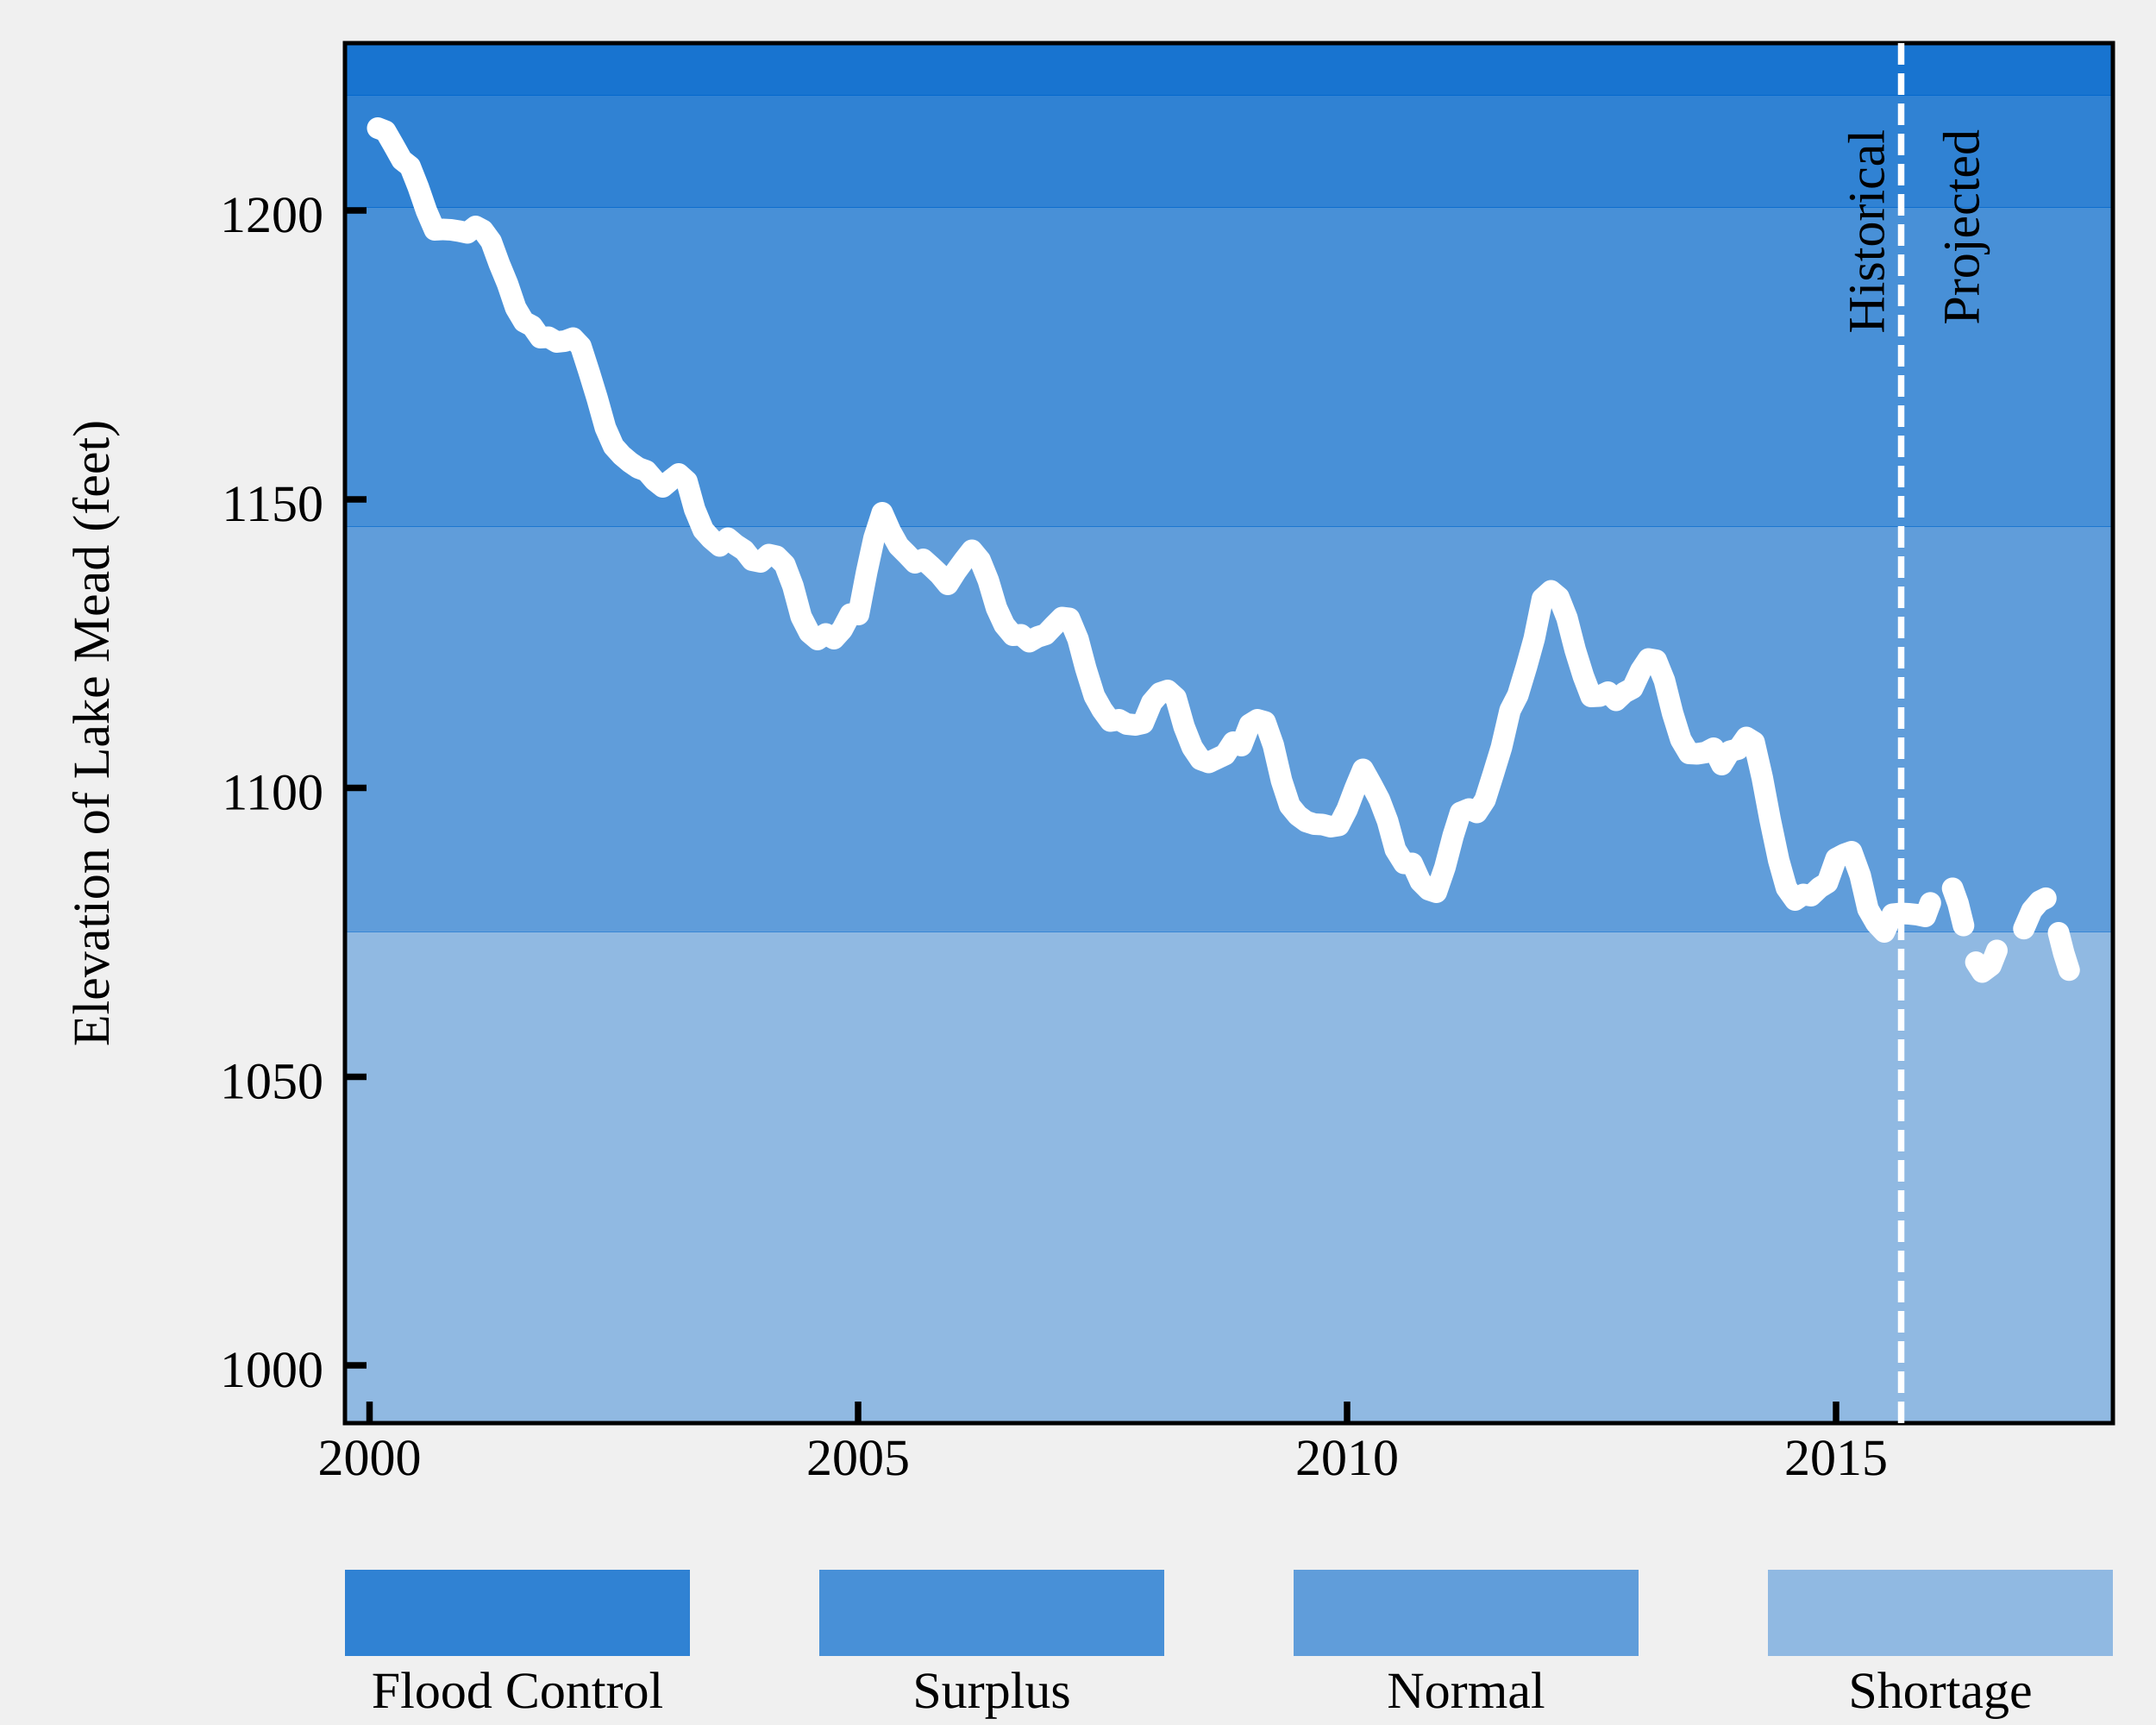
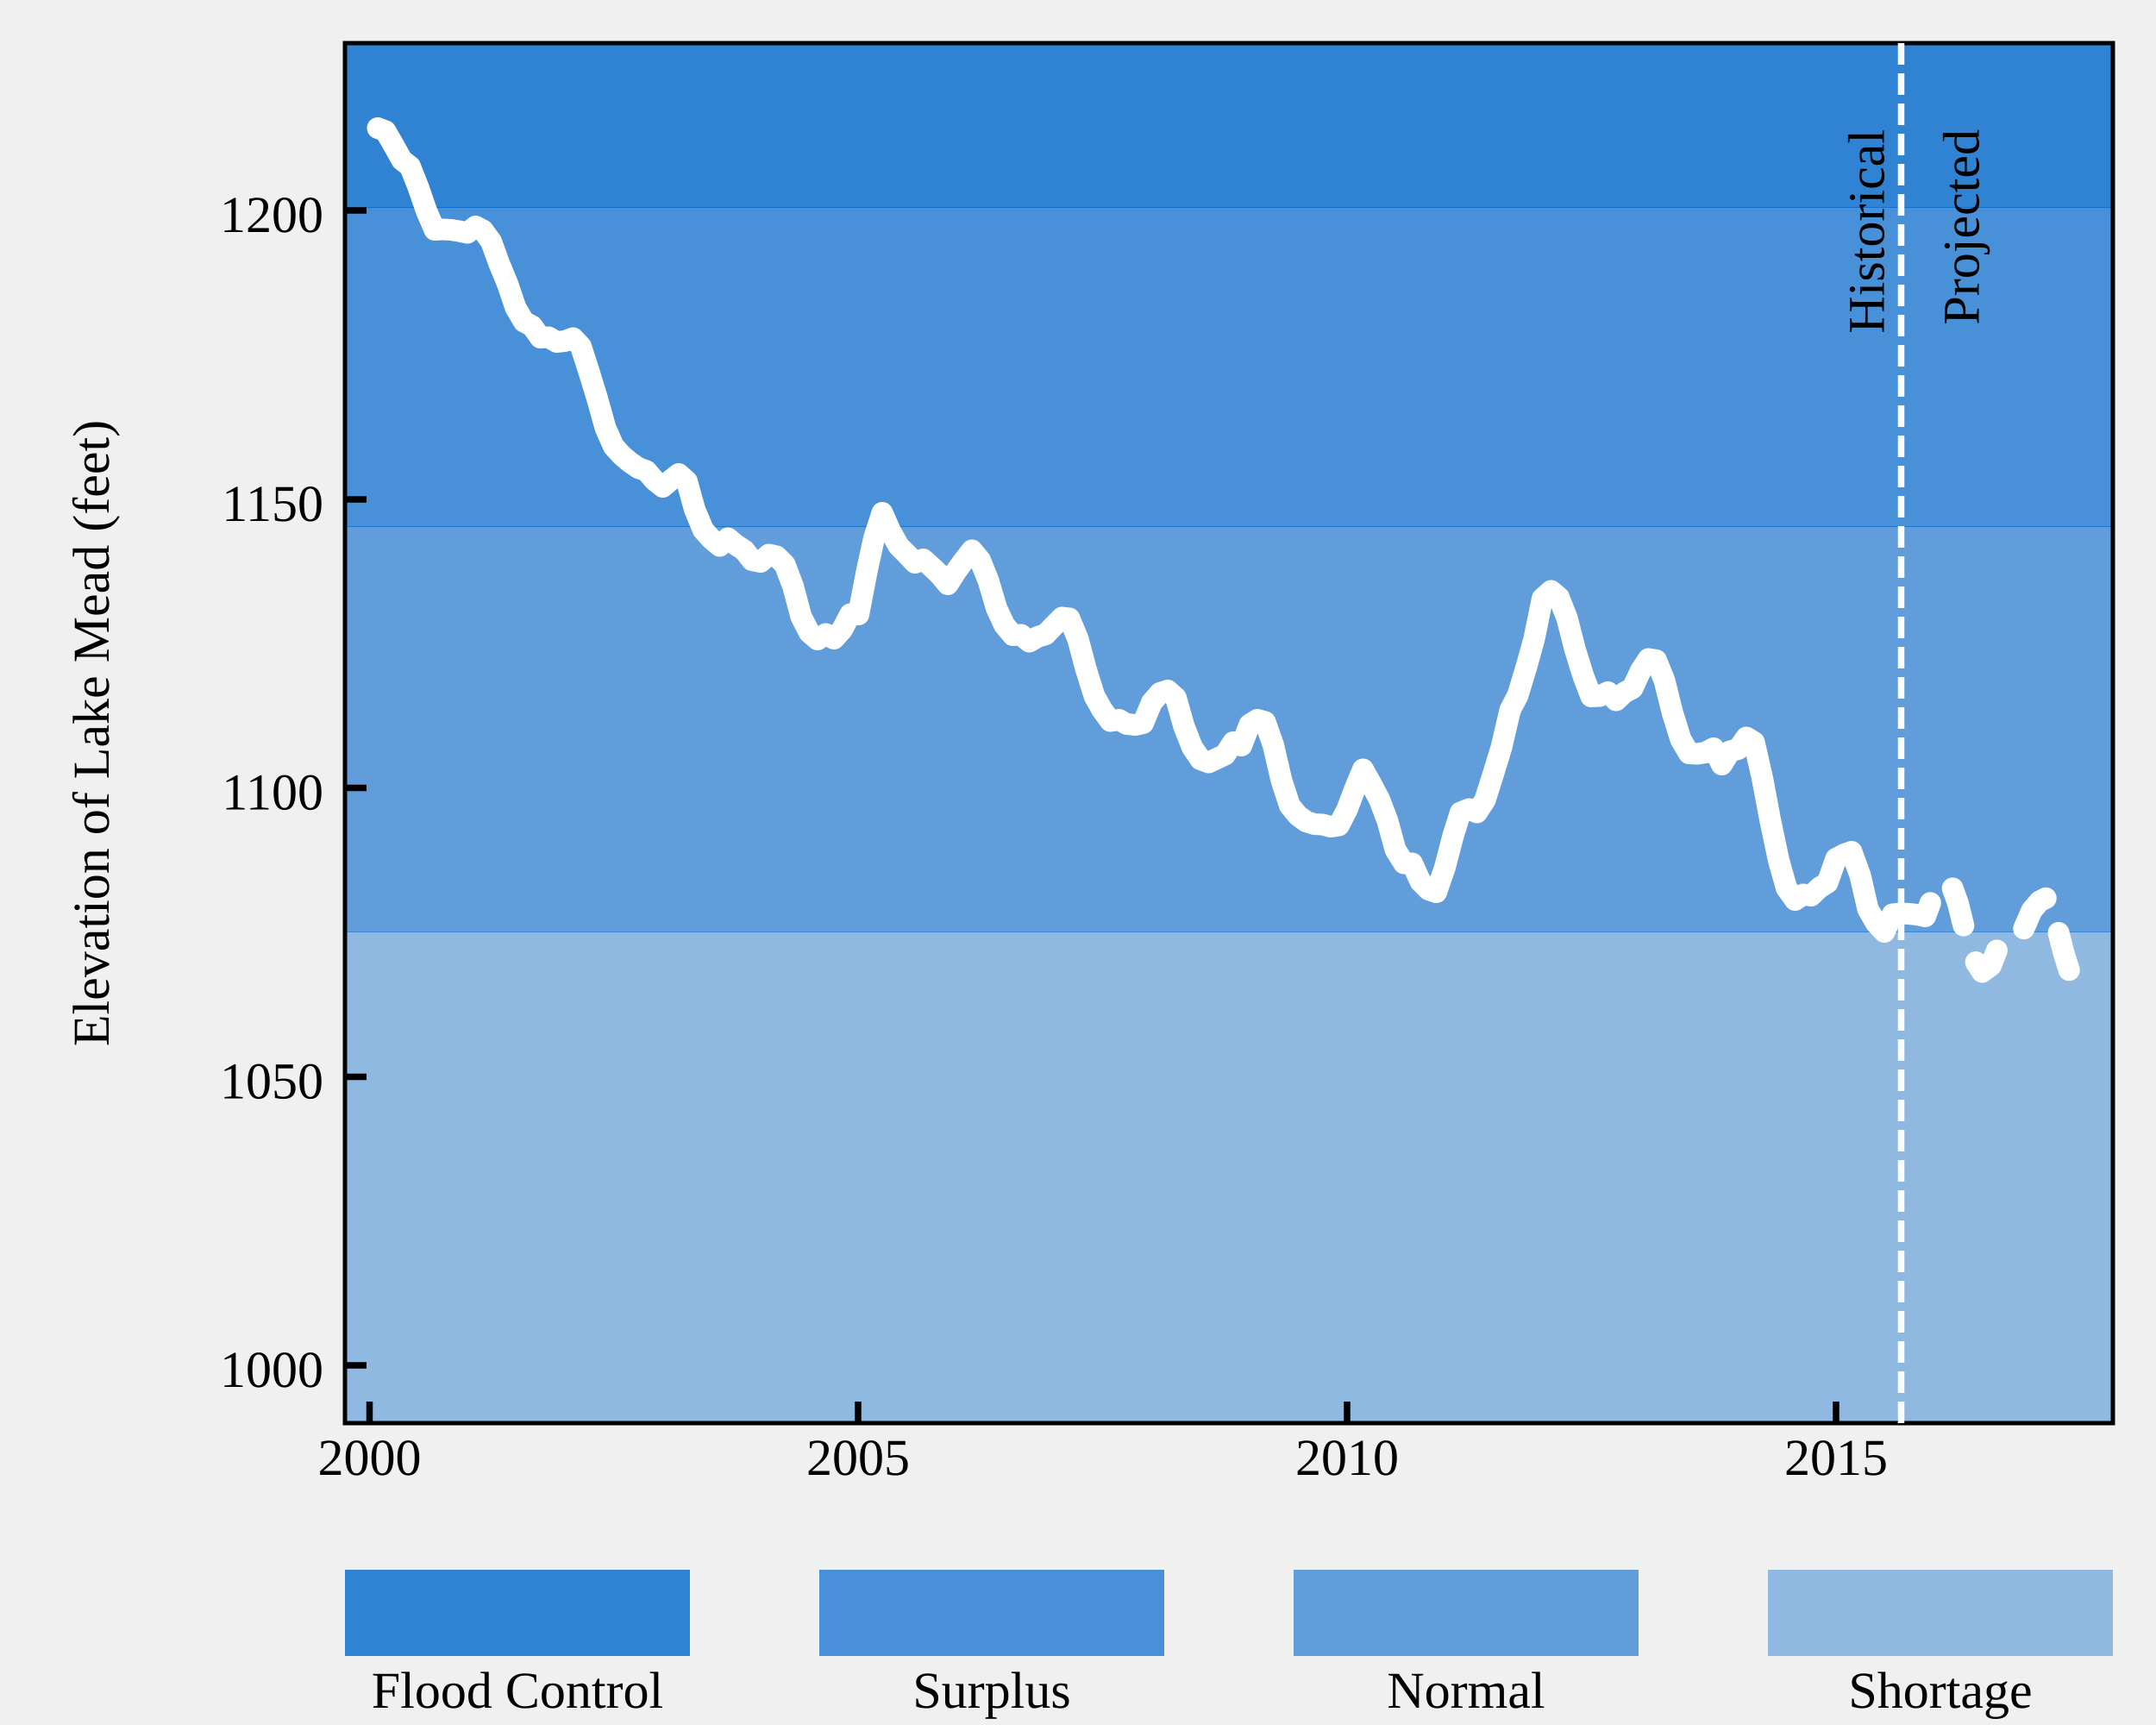
<svg xmlns="http://www.w3.org/2000/svg" version="1.1" preserveAspectRatio="xMinYMin meet" viewBox="0 0 500 400" id="mead-elev-projected-svg">
-   <rect id="peak" x="80" y="10" width="410" height="12.2" fill="#0066CC" opacity="0.9" class="level-fill" />
-   <rect id="flood" x="80" y="22" width="410" height="26.2" fill="#0066CC" opacity="0.8" class="level-fill" />
+   <rect id="flood" x="80" y="10" width="410" height="38.2" fill="#0066CC" opacity="0.8" class="level-fill" />
  <rect id="surplus" x="80" y="48" width="410" height="74.2" fill="#0066CC" opacity="0.7" class="level-fill" />
  <rect id="normal" x="80" y="122" width="410" height="94.2" fill="#0066CC" opacity="0.6" class="level-fill" />
  <rect id="shortage" x="80" y="216" width="410" height="114.2" fill="#0066CC" opacity="0.4" class="level-fill" />
  <g class="hidden" id="condition-markers">
    <rect x="80" y="364" width="80" height="20" fill="#0066CC" opacity="0.8" />
    <text x="120" y="384" dy="1.0em" class="small-text" text-anchor="middle">Flood Control</text>
    <rect x="190" y="364" width="80" height="20" fill="#0066CC" opacity="0.7" />
    <text x="230" y="384" dy="1.0em" class="small-text" text-anchor="middle">Surplus</text>
    <rect x="300" y="364" width="80" height="20" fill="#0066CC" opacity="0.6" />
    <text x="340" y="384" dy="1.0em" class="small-text" text-anchor="middle">Normal</text>
    <rect x="410" y="364" width="80" height="20" fill="#0066CC" opacity="0.4" />
    <text x="450" y="384" dy="1.0em" class="small-text" text-anchor="middle">Shortage</text>
  </g>
  <g id="axes" class="label">
    <rect id="axis.box" x="80.0" y="10.0" width="410.0" height="320.0" style="fill:none;stroke:black" />
    <text transform="translate(30.0,170.0)rotate(270)" text-anchor="middle" id="y-label" dy="-0.4em">Elevation of Lake Mead (feet)</text>
    <text transform="translate(245.0,390.0)rotate(0)" text-anchor="middle" id="x-label" dy="-0.8em" />
    <line x1="85.7" y1="330.0" x2="85.7" y2="325.0" style="stroke:black;stroke-width:1.5" />
    <text transform="translate(85.7,330.0)rotate(0)" text-anchor="middle" dy="1.0em">2000</text>
    <line x1="199.0" y1="330.0" x2="199.0" y2="325.0" style="stroke:black;stroke-width:1.5" />
    <text transform="translate(199.0,330.0)rotate(0)" text-anchor="middle" dy="1.0em">2005</text>
    <line x1="312.4" y1="330.0" x2="312.4" y2="325.0" style="stroke:black;stroke-width:1.5" />
    <text transform="translate(312.4,330.0)rotate(0)" text-anchor="middle" dy="1.0em">2010</text>
    <line x1="425.8" y1="330.0" x2="425.8" y2="325.0" style="stroke:black;stroke-width:1.5" />
    <text transform="translate(425.8,330.0)rotate(0)" text-anchor="middle" dy="1.0em">2015</text>
    <line x1="80.0" y1="316.6" x2="85.0" y2="316.6" style="stroke:black;stroke-width:1.5" />
    <text transform="translate(75.0,321.6)rotate(0)" text-anchor="end">1000</text>
    <line x1="80.0" y1="249.7" x2="85.0" y2="249.7" style="stroke:black;stroke-width:1.5" />
    <text transform="translate(75.0,254.7)rotate(0)" text-anchor="end">1050</text>
    <line x1="80.0" y1="182.7" x2="85.0" y2="182.7" style="stroke:black;stroke-width:1.5" />
    <text transform="translate(75.0,187.7)rotate(0)" text-anchor="end">1100</text>
    <line x1="80.0" y1="115.8" x2="85.0" y2="115.8" style="stroke:black;stroke-width:1.5" />
    <text transform="translate(75.0,120.8)rotate(0)" text-anchor="end">1150</text>
    <line x1="80.0" y1="48.8" x2="85.0" y2="48.8" style="stroke:black;stroke-width:1.5" />
    <text transform="translate(75.0,53.8)rotate(0)" text-anchor="end">1200</text>
    <g id="legend" class="label" alignment-baseline="central">
      <line id="legend-line" x1="95" x2="110" y1="295" y2="295" fill="none" style="stroke:#FFFFFF;stroke-width:5;stroke-linejoin:round;stroke-linecap:round" visibility="hidden" />
      <text id="date_text" x="110" y="295" dy="-0.6em" dx="0.4em" class="legend"> </text>
      <text id="elev_text" x="110" y="295" dy="0.4em" dx="0.4em" fill="#000000" class="legend"> </text>
      <text id="model_text" x="110" y="295" dy="1.6em" dx="0.4em" fill="#000000" class="legend"> </text>
    </g>
    <path d="M440.9,10.0 L440.9,330.0 " fill="none" style="stroke:#FFFFFF;stroke-width:1.5;stroke-dasharray:5,2" />
    <text id="Historical-marker" class="hidden" text-anchor="end" transform="rotate(-90,436.9,30.0),translate(436.9,30.0)">Historical</text>
    <text id="Projected-marker" class="hidden" text-anchor="end" transform="rotate(-90,458.9,30.0),translate(458.9,30.0)">Projected</text>
    <path d="M87.6,29.7 L89.4,30.4 L91.3,33.7 L93.2,37.1 L95.1,38.6 L97.0,43.4 L98.9,48.9 L100.8,53.3 L102.7,53.2 L104.6,53.3 L106.5,53.6 L108.4,54.0 L110.3,52.5 L112.0,53.4 L113.9,56.0 L115.8,61.2 L117.7,65.8 L119.6,71.4 L121.5,74.6 L123.4,75.6 L125.3,78.3 L127.2,78.2 L129.1,79.3 L131.0,79.1 L132.9,78.4 L134.7,80.3 L136.6,86.2 L138.5,92.4 L140.4,99.2 L142.3,103.5 L144.2,105.6 L146.1,107.2 L148.0,108.5 L149.9,109.2 L151.8,111.4 L153.7,112.9 L155.6,111.3 L157.4,109.9 L159.3,111.6 L161.1,118.1 L163.1,122.9 L164.9,124.9 L166.9,126.6 L168.8,124.8 L170.6,126.3 L172.6,127.6 L174.4,129.9 L176.4,130.3 L178.3,128.6 L180.1,129.0 L182.0,130.9 L183.9,135.9 L185.8,143.0 L187.7,146.7 L189.6,148.3 L191.5,147.0 L193.4,148.1 L195.3,146.0 L197.2,142.4 L199.1,142.5 L201.0,132.6 L202.7,124.8 L204.6,118.9 L206.5,123.2 L208.4,126.6 L210.3,128.5 L212.2,130.5 L214.1,129.7 L216.0,131.4 L217.9,133.2 L219.8,135.5 L221.7,132.5 L223.6,129.9 L225.4,127.6 L227.3,129.9 L229.2,134.6 L231.1,141.0 L232.9,144.9 L234.9,147.3 L236.8,147.2 L238.7,148.8 L240.6,147.7 L242.5,147.1 L244.4,145.1 L246.3,143.2 L248.0,143.4 L250.0,148.2 L251.8,155.0 L253.8,161.4 L255.6,164.6 L257.5,167.2 L259.5,166.9 L261.3,167.9 L263.3,168.1 L265.1,167.7 L267.1,162.9 L269.0,160.7 L270.8,160.1 L272.7,161.8 L274.6,168.5 L276.5,173.3 L278.4,176.1 L280.3,176.8 L282.2,175.9 L284.1,175.0 L286.0,172.1 L287.9,172.9 L289.8,168.0 L291.6,166.9 L293.4,167.4 L295.3,172.8 L297.2,181.0 L299.1,186.8 L301.0,189.1 L302.9,190.5 L304.8,191.1 L306.7,191.2 L308.6,191.7 L310.5,191.4 L312.4,187.7 L314.3,182.7 L316.1,178.4 L318.0,181.8 L319.9,185.4 L321.8,190.4 L323.6,197.0 L325.6,200.2 L327.5,200.2 L329.4,204.4 L331.3,206.3 L333.1,206.9 L335.1,201.1 L337.0,193.8 L338.7,188.4 L340.7,187.6 L342.5,188.4 L344.4,185.5 L346.3,179.5 L348.2,173.3 L350.2,164.7 L352.0,161.2 L354.0,154.6 L355.8,148.1 L357.7,138.8 L359.7,137.0 L361.5,138.5 L363.4,143.3 L365.3,150.7 L367.2,156.8 L369.0,161.5 L371.0,161.4 L372.9,160.5 L374.8,162.4 L376.7,160.6 L378.6,159.6 L380.5,155.5 L382.3,152.8 L384.1,153.1 L386.0,157.8 L387.9,165.4 L389.8,171.5 L391.7,174.7 L393.6,174.8 L395.5,174.5 L397.4,173.5 L399.3,177.3 L401.2,174.2 L403.1,173.7 L405.0,171.0 L406.8,172.1 L408.7,180.4 L410.5,190.0 L412.5,199.5 L414.3,205.9 L416.3,208.7 L418.2,207.4 L420.0,207.7 L422.0,205.8 L423.8,204.7 L425.8,199.1 L427.7,198.1 L429.4,197.5 L431.4,203.0 L433.2,210.8 L435.1,214.1 L437.0,216.1 L438.9,212.0 L440.9,211.8 " fill="none" style="stroke:#FFFFFF;stroke-width:5;stroke-linejoin:round;stroke-linecap:round" />
    <path d="M440.9,211.8 L442.7,211.9 L444.6,212.1 L446.5,212.5 L448.4,207.4 L450.4,205.3 L452.2,204.2 L454.1,209.5 L455.9,216.8 L457.9,222.6 L459.7,225.4 L461.7,223.9 L463.6,219.1 L465.5,217.2 L467.4,215.3 L469.2,215.7 L471.2,211.1 L473.0,209.0 L474.8,208.1 L476.7,213.5 L478.6,221.0 L480.5,227.0 L482.3,230.0 L484.3,228.5 " fill="none" id="dashed-projection" class="hidden" style="stroke:#FFFFFF;stroke-width:5;stroke-linejoin:round;stroke-dasharray:9;stroke-linecap:round" />
    <rect id="2000-01-31" x="84.09" y="10" width="7.00" height="320" fill-opacity="0.0" />
    <rect id="2000-02-29" x="85.90" y="10" width="7.00" height="320" fill-opacity="0.0" />
    <rect id="2000-03-31" x="87.82" y="10" width="7.00" height="320" fill-opacity="0.0" />
    <rect id="2000-04-30" x="89.68" y="10" width="7.00" height="320" fill-opacity="0.0" />
    <rect id="2000-05-31" x="91.61" y="10" width="7.00" height="320" fill-opacity="0.0" />
    <rect id="2000-06-30" x="93.47" y="10" width="7.00" height="320" fill-opacity="0.0" />
    <rect id="2000-07-31" x="95.40" y="10" width="7.00" height="320" fill-opacity="0.0" />
    <rect id="2000-08-31" x="97.32" y="10" width="7.00" height="320" fill-opacity="0.0" />
    <rect id="2000-09-30" x="99.19" y="10" width="7.00" height="320" fill-opacity="0.0" />
    <rect id="2000-10-31" x="101.11" y="10" width="7.00" height="320" fill-opacity="0.0" />
    <rect id="2000-11-30" x="102.98" y="10" width="7.00" height="320" fill-opacity="0.0" />
    <rect id="2000-12-31" x="104.90" y="10" width="7.00" height="320" fill-opacity="0.0" />
    <rect id="2001-01-31" x="106.77" y="10" width="7.00" height="320" fill-opacity="0.0" />
    <rect id="2001-02-28" x="108.51" y="10" width="7.00" height="320" fill-opacity="0.0" />
    <rect id="2001-03-31" x="110.43" y="10" width="7.00" height="320" fill-opacity="0.0" />
    <rect id="2001-04-30" x="112.30" y="10" width="7.00" height="320" fill-opacity="0.0" />
    <rect id="2001-05-31" x="114.22" y="10" width="7.00" height="320" fill-opacity="0.0" />
    <rect id="2001-06-30" x="116.08" y="10" width="7.00" height="320" fill-opacity="0.0" />
    <rect id="2001-07-31" x="118.01" y="10" width="7.00" height="320" fill-opacity="0.0" />
    <rect id="2001-08-31" x="119.94" y="10" width="7.00" height="320" fill-opacity="0.0" />
    <rect id="2001-09-30" x="121.80" y="10" width="7.00" height="320" fill-opacity="0.0" />
    <rect id="2001-10-31" x="123.72" y="10" width="7.00" height="320" fill-opacity="0.0" />
    <rect id="2001-11-30" x="125.59" y="10" width="7.00" height="320" fill-opacity="0.0" />
    <rect id="2001-12-31" x="127.51" y="10" width="7.00" height="320" fill-opacity="0.0" />
    <rect id="2002-01-31" x="129.44" y="10" width="7.00" height="320" fill-opacity="0.0" />
    <rect id="2002-02-28" x="131.18" y="10" width="7.00" height="320" fill-opacity="0.0" />
    <rect id="2002-03-31" x="133.10" y="10" width="7.00" height="320" fill-opacity="0.0" />
    <rect id="2002-04-30" x="134.97" y="10" width="7.00" height="320" fill-opacity="0.0" />
    <rect id="2002-05-31" x="136.89" y="10" width="7.00" height="320" fill-opacity="0.0" />
    <rect id="2002-06-30" x="138.76" y="10" width="7.00" height="320" fill-opacity="0.0" />
    <rect id="2002-07-31" x="140.68" y="10" width="7.00" height="320" fill-opacity="0.0" />
    <rect id="2002-08-31" x="142.61" y="10" width="7.00" height="320" fill-opacity="0.0" />
    <rect id="2002-09-30" x="144.47" y="10" width="7.00" height="320" fill-opacity="0.0" />
    <rect id="2002-10-31" x="146.40" y="10" width="7.00" height="320" fill-opacity="0.0" />
    <rect id="2002-11-30" x="148.26" y="10" width="7.00" height="320" fill-opacity="0.0" />
    <rect id="2002-12-31" x="150.19" y="10" width="7.00" height="320" fill-opacity="0.0" />
    <rect id="2003-01-31" x="152.11" y="10" width="7.00" height="320" fill-opacity="0.0" />
    <rect id="2003-02-28" x="153.85" y="10" width="7.00" height="320" fill-opacity="0.0" />
    <rect id="2003-03-31" x="155.78" y="10" width="7.00" height="320" fill-opacity="0.0" />
    <rect id="2003-04-30" x="157.64" y="10" width="7.00" height="320" fill-opacity="0.0" />
    <rect id="2003-05-31" x="159.57" y="10" width="7.00" height="320" fill-opacity="0.0" />
    <rect id="2003-06-30" x="161.43" y="10" width="7.00" height="320" fill-opacity="0.0" />
    <rect id="2003-07-31" x="163.36" y="10" width="7.00" height="320" fill-opacity="0.0" />
    <rect id="2003-08-31" x="165.28" y="10" width="7.00" height="320" fill-opacity="0.0" />
    <rect id="2003-09-30" x="167.14" y="10" width="7.00" height="320" fill-opacity="0.0" />
    <rect id="2003-10-31" x="169.07" y="10" width="7.00" height="320" fill-opacity="0.0" />
    <rect id="2003-11-30" x="170.93" y="10" width="7.00" height="320" fill-opacity="0.0" />
    <rect id="2003-12-31" x="172.86" y="10" width="7.00" height="320" fill-opacity="0.0" />
    <rect id="2004-01-31" x="174.79" y="10" width="7.00" height="320" fill-opacity="0.0" />
    <rect id="2004-02-29" x="176.59" y="10" width="7.00" height="320" fill-opacity="0.0" />
    <rect id="2004-03-31" x="178.51" y="10" width="7.00" height="320" fill-opacity="0.0" />
    <rect id="2004-04-30" x="180.38" y="10" width="7.00" height="320" fill-opacity="0.0" />
    <rect id="2004-05-31" x="182.30" y="10" width="7.00" height="320" fill-opacity="0.0" />
    <rect id="2004-06-30" x="184.16" y="10" width="7.00" height="320" fill-opacity="0.0" />
    <rect id="2004-07-31" x="186.09" y="10" width="7.00" height="320" fill-opacity="0.0" />
    <rect id="2004-08-31" x="188.02" y="10" width="7.00" height="320" fill-opacity="0.0" />
    <rect id="2004-09-30" x="189.88" y="10" width="7.00" height="320" fill-opacity="0.0" />
    <rect id="2004-10-31" x="191.81" y="10" width="7.00" height="320" fill-opacity="0.0" />
    <rect id="2004-11-30" x="193.67" y="10" width="7.00" height="320" fill-opacity="0.0" />
    <rect id="2004-12-31" x="195.59" y="10" width="7.00" height="320" fill-opacity="0.0" />
    <rect id="2005-01-31" x="197.46" y="10" width="7.00" height="320" fill-opacity="0.0" />
    <rect id="2005-02-28" x="199.20" y="10" width="7.00" height="320" fill-opacity="0.0" />
    <rect id="2005-03-31" x="201.12" y="10" width="7.00" height="320" fill-opacity="0.0" />
    <rect id="2005-04-30" x="202.99" y="10" width="7.00" height="320" fill-opacity="0.0" />
    <rect id="2005-05-31" x="204.91" y="10" width="7.00" height="320" fill-opacity="0.0" />
    <rect id="2005-06-30" x="206.78" y="10" width="7.00" height="320" fill-opacity="0.0" />
    <rect id="2005-07-31" x="208.70" y="10" width="7.00" height="320" fill-opacity="0.0" />
    <rect id="2005-08-31" x="210.63" y="10" width="7.00" height="320" fill-opacity="0.0" />
    <rect id="2005-09-30" x="212.49" y="10" width="7.00" height="320" fill-opacity="0.0" />
    <rect id="2005-10-31" x="214.42" y="10" width="7.00" height="320" fill-opacity="0.0" />
    <rect id="2005-11-30" x="216.28" y="10" width="7.00" height="320" fill-opacity="0.0" />
    <rect id="2005-12-31" x="218.21" y="10" width="7.00" height="320" fill-opacity="0.0" />
    <rect id="2006-01-31" x="220.13" y="10" width="7.00" height="320" fill-opacity="0.0" />
    <rect id="2006-02-28" x="221.87" y="10" width="7.00" height="320" fill-opacity="0.0" />
    <rect id="2006-03-31" x="223.80" y="10" width="7.00" height="320" fill-opacity="0.0" />
    <rect id="2006-04-30" x="225.66" y="10" width="7.00" height="320" fill-opacity="0.0" />
    <rect id="2006-05-31" x="227.58" y="10" width="7.00" height="320" fill-opacity="0.0" />
    <rect id="2006-06-30" x="229.45" y="10" width="7.00" height="320" fill-opacity="0.0" />
    <rect id="2006-07-31" x="231.37" y="10" width="7.00" height="320" fill-opacity="0.0" />
    <rect id="2006-08-31" x="233.30" y="10" width="7.00" height="320" fill-opacity="0.0" />
    <rect id="2006-09-30" x="235.16" y="10" width="7.00" height="320" fill-opacity="0.0" />
    <rect id="2006-10-31" x="237.09" y="10" width="7.00" height="320" fill-opacity="0.0" />
    <rect id="2006-11-30" x="238.95" y="10" width="7.00" height="320" fill-opacity="0.0" />
    <rect id="2006-12-31" x="240.88" y="10" width="7.00" height="320" fill-opacity="0.0" />
    <rect id="2007-01-31" x="242.80" y="10" width="7.00" height="320" fill-opacity="0.0" />
    <rect id="2007-02-28" x="244.54" y="10" width="7.00" height="320" fill-opacity="0.0" />
    <rect id="2007-03-31" x="246.47" y="10" width="7.00" height="320" fill-opacity="0.0" />
    <rect id="2007-04-30" x="248.33" y="10" width="7.00" height="320" fill-opacity="0.0" />
    <rect id="2007-05-31" x="250.26" y="10" width="7.00" height="320" fill-opacity="0.0" />
    <rect id="2007-06-30" x="252.12" y="10" width="7.00" height="320" fill-opacity="0.0" />
    <rect id="2007-07-31" x="254.05" y="10" width="7.00" height="320" fill-opacity="0.0" />
    <rect id="2007-08-31" x="255.97" y="10" width="7.00" height="320" fill-opacity="0.0" />
    <rect id="2007-09-30" x="257.84" y="10" width="7.00" height="320" fill-opacity="0.0" />
    <rect id="2007-10-31" x="259.76" y="10" width="7.00" height="320" fill-opacity="0.0" />
    <rect id="2007-11-30" x="261.63" y="10" width="7.00" height="320" fill-opacity="0.0" />
    <rect id="2007-12-31" x="263.55" y="10" width="7.00" height="320" fill-opacity="0.0" />
    <rect id="2008-01-31" x="265.48" y="10" width="7.00" height="320" fill-opacity="0.0" />
    <rect id="2008-02-29" x="267.28" y="10" width="7.00" height="320" fill-opacity="0.0" />
    <rect id="2008-03-31" x="269.20" y="10" width="7.00" height="320" fill-opacity="0.0" />
    <rect id="2008-04-30" x="271.07" y="10" width="7.00" height="320" fill-opacity="0.0" />
    <rect id="2008-05-31" x="272.99" y="10" width="7.00" height="320" fill-opacity="0.0" />
    <rect id="2008-06-30" x="274.86" y="10" width="7.00" height="320" fill-opacity="0.0" />
    <rect id="2008-07-31" x="276.78" y="10" width="7.00" height="320" fill-opacity="0.0" />
    <rect id="2008-08-31" x="278.71" y="10" width="7.00" height="320" fill-opacity="0.0" />
    <rect id="2008-09-30" x="280.57" y="10" width="7.00" height="320" fill-opacity="0.0" />
    <rect id="2008-10-31" x="282.50" y="10" width="7.00" height="320" fill-opacity="0.0" />
    <rect id="2008-11-30" x="284.36" y="10" width="7.00" height="320" fill-opacity="0.0" />
    <rect id="2008-12-31" x="286.29" y="10" width="7.00" height="320" fill-opacity="0.0" />
    <rect id="2009-01-31" x="288.15" y="10" width="7.00" height="320" fill-opacity="0.0" />
    <rect id="2009-02-28" x="289.89" y="10" width="7.00" height="320" fill-opacity="0.0" />
    <rect id="2009-03-31" x="291.81" y="10" width="7.00" height="320" fill-opacity="0.0" />
    <rect id="2009-04-30" x="293.68" y="10" width="7.00" height="320" fill-opacity="0.0" />
    <rect id="2009-05-31" x="295.60" y="10" width="7.00" height="320" fill-opacity="0.0" />
    <rect id="2009-06-30" x="297.47" y="10" width="7.00" height="320" fill-opacity="0.0" />
    <rect id="2009-07-31" x="299.39" y="10" width="7.00" height="320" fill-opacity="0.0" />
    <rect id="2009-08-31" x="301.32" y="10" width="7.00" height="320" fill-opacity="0.0" />
    <rect id="2009-09-30" x="303.18" y="10" width="7.00" height="320" fill-opacity="0.0" />
    <rect id="2009-10-31" x="305.11" y="10" width="7.00" height="320" fill-opacity="0.0" />
    <rect id="2009-11-30" x="306.97" y="10" width="7.00" height="320" fill-opacity="0.0" />
    <rect id="2009-12-31" x="308.90" y="10" width="7.00" height="320" fill-opacity="0.0" />
    <rect id="2010-01-31" x="310.82" y="10" width="7.00" height="320" fill-opacity="0.0" />
    <rect id="2010-02-28" x="312.56" y="10" width="7.00" height="320" fill-opacity="0.0" />
    <rect id="2010-03-31" x="314.49" y="10" width="7.00" height="320" fill-opacity="0.0" />
    <rect id="2010-04-30" x="316.35" y="10" width="7.00" height="320" fill-opacity="0.0" />
    <rect id="2010-05-31" x="318.28" y="10" width="7.00" height="320" fill-opacity="0.0" />
    <rect id="2010-06-30" x="320.14" y="10" width="7.00" height="320" fill-opacity="0.0" />
    <rect id="2010-07-31" x="322.07" y="10" width="7.00" height="320" fill-opacity="0.0" />
    <rect id="2010-08-31" x="323.99" y="10" width="7.00" height="320" fill-opacity="0.0" />
    <rect id="2010-09-30" x="325.85" y="10" width="7.00" height="320" fill-opacity="0.0" />
    <rect id="2010-10-31" x="327.78" y="10" width="7.00" height="320" fill-opacity="0.0" />
    <rect id="2010-11-30" x="329.64" y="10" width="7.00" height="320" fill-opacity="0.0" />
    <rect id="2010-12-31" x="331.57" y="10" width="7.00" height="320" fill-opacity="0.0" />
    <rect id="2011-01-31" x="333.49" y="10" width="7.00" height="320" fill-opacity="0.0" />
    <rect id="2011-02-28" x="335.23" y="10" width="7.00" height="320" fill-opacity="0.0" />
    <rect id="2011-03-31" x="337.16" y="10" width="7.00" height="320" fill-opacity="0.0" />
    <rect id="2011-04-30" x="339.02" y="10" width="7.00" height="320" fill-opacity="0.0" />
    <rect id="2011-05-31" x="340.95" y="10" width="7.00" height="320" fill-opacity="0.0" />
    <rect id="2011-06-30" x="342.81" y="10" width="7.00" height="320" fill-opacity="0.0" />
    <rect id="2011-07-31" x="344.74" y="10" width="7.00" height="320" fill-opacity="0.0" />
    <rect id="2011-08-31" x="346.66" y="10" width="7.00" height="320" fill-opacity="0.0" />
    <rect id="2011-09-30" x="348.53" y="10" width="7.00" height="320" fill-opacity="0.0" />
    <rect id="2011-10-31" x="350.45" y="10" width="7.00" height="320" fill-opacity="0.0" />
    <rect id="2011-11-30" x="352.32" y="10" width="7.00" height="320" fill-opacity="0.0" />
    <rect id="2011-12-31" x="354.24" y="10" width="7.00" height="320" fill-opacity="0.0" />
    <rect id="2012-01-31" x="356.17" y="10" width="7.00" height="320" fill-opacity="0.0" />
    <rect id="2012-02-29" x="357.97" y="10" width="7.00" height="320" fill-opacity="0.0" />
    <rect id="2012-03-31" x="359.89" y="10" width="7.00" height="320" fill-opacity="0.0" />
    <rect id="2012-04-30" x="361.76" y="10" width="7.00" height="320" fill-opacity="0.0" />
    <rect id="2012-05-31" x="363.68" y="10" width="7.00" height="320" fill-opacity="0.0" />
    <rect id="2012-06-30" x="365.55" y="10" width="7.00" height="320" fill-opacity="0.0" />
    <rect id="2012-07-31" x="367.47" y="10" width="7.00" height="320" fill-opacity="0.0" />
    <rect id="2012-08-31" x="369.40" y="10" width="7.00" height="320" fill-opacity="0.0" />
    <rect id="2012-09-30" x="371.26" y="10" width="7.00" height="320" fill-opacity="0.0" />
    <rect id="2012-10-31" x="373.19" y="10" width="7.00" height="320" fill-opacity="0.0" />
    <rect id="2012-11-30" x="375.05" y="10" width="7.00" height="320" fill-opacity="0.0" />
    <rect id="2012-12-31" x="376.98" y="10" width="7.00" height="320" fill-opacity="0.0" />
    <rect id="2013-01-31" x="378.84" y="10" width="7.00" height="320" fill-opacity="0.0" />
    <rect id="2013-02-28" x="380.58" y="10" width="7.00" height="320" fill-opacity="0.0" />
    <rect id="2013-03-31" x="382.51" y="10" width="7.00" height="320" fill-opacity="0.0" />
    <rect id="2013-04-30" x="384.37" y="10" width="7.00" height="320" fill-opacity="0.0" />
    <rect id="2013-05-31" x="386.29" y="10" width="7.00" height="320" fill-opacity="0.0" />
    <rect id="2013-06-30" x="388.16" y="10" width="7.00" height="320" fill-opacity="0.0" />
    <rect id="2013-07-31" x="390.08" y="10" width="7.00" height="320" fill-opacity="0.0" />
    <rect id="2013-08-31" x="392.01" y="10" width="7.00" height="320" fill-opacity="0.0" />
    <rect id="2013-09-30" x="393.87" y="10" width="7.00" height="320" fill-opacity="0.0" />
    <rect id="2013-10-31" x="395.80" y="10" width="7.00" height="320" fill-opacity="0.0" />
    <rect id="2013-11-30" x="397.66" y="10" width="7.00" height="320" fill-opacity="0.0" />
    <rect id="2013-12-31" x="399.59" y="10" width="7.00" height="320" fill-opacity="0.0" />
    <rect id="2014-01-31" x="401.51" y="10" width="7.00" height="320" fill-opacity="0.0" />
    <rect id="2014-02-28" x="403.25" y="10" width="7.00" height="320" fill-opacity="0.0" />
    <rect id="2014-03-31" x="405.18" y="10" width="7.00" height="320" fill-opacity="0.0" />
    <rect id="2014-04-30" x="407.04" y="10" width="7.00" height="320" fill-opacity="0.0" />
    <rect id="2014-05-31" x="408.97" y="10" width="7.00" height="320" fill-opacity="0.0" />
    <rect id="2014-06-30" x="410.83" y="10" width="7.00" height="320" fill-opacity="0.0" />
    <rect id="2014-07-31" x="412.76" y="10" width="7.00" height="320" fill-opacity="0.0" />
    <rect id="2014-08-31" x="414.68" y="10" width="7.00" height="320" fill-opacity="0.0" />
    <rect id="2014-09-30" x="416.55" y="10" width="7.00" height="320" fill-opacity="0.0" />
    <rect id="2014-10-31" x="418.47" y="10" width="7.00" height="320" fill-opacity="0.0" />
    <rect id="2014-11-30" x="420.33" y="10" width="7.00" height="320" fill-opacity="0.0" />
    <rect id="2014-12-31" x="422.26" y="10" width="7.00" height="320" fill-opacity="0.0" />
    <rect id="2015-01-31" x="424.19" y="10" width="7.00" height="320" fill-opacity="0.0" />
    <rect id="2015-02-28" x="425.93" y="10" width="7.00" height="320" fill-opacity="0.0" />
    <rect id="2015-03-31" x="427.85" y="10" width="7.00" height="320" fill-opacity="0.0" />
    <rect id="2015-04-30" x="429.71" y="10" width="7.00" height="320" fill-opacity="0.0" />
    <rect id="2015-05-31" x="431.64" y="10" width="7.00" height="320" fill-opacity="0.0" />
    <rect id="2015-06-30" x="433.50" y="10" width="7.00" height="320" fill-opacity="0.0" />
    <rect id="2015-07-31" x="435.43" y="10" width="7.00" height="320" fill-opacity="0.0" />
    <rect id="2015-08-31" x="437.35" y="10" width="7.00" height="320" fill-opacity="0.0" />
    <rect id="2015-08-31" x="437.35" y="10" width="7.00" height="320" fill-opacity="0.0" />
    <rect id="2015-09-30" x="439.22" y="10" width="7.00" height="320" fill-opacity="0.0" />
    <rect id="2015-10-31" x="441.14" y="10" width="7.00" height="320" fill-opacity="0.0" />
    <rect id="2015-11-30" x="443.01" y="10" width="7.00" height="320" fill-opacity="0.0" />
    <rect id="2015-12-31" x="444.93" y="10" width="7.00" height="320" fill-opacity="0.0" />
    <rect id="2016-01-31" x="446.86" y="10" width="7.00" height="320" fill-opacity="0.0" />
    <rect id="2016-02-29" x="448.66" y="10" width="7.00" height="320" fill-opacity="0.0" />
    <rect id="2016-03-31" x="450.59" y="10" width="7.00" height="320" fill-opacity="0.0" />
    <rect id="2016-04-30" x="452.45" y="10" width="7.00" height="320" fill-opacity="0.0" />
    <rect id="2016-05-31" x="454.38" y="10" width="7.00" height="320" fill-opacity="0.0" />
    <rect id="2016-06-30" x="456.24" y="10" width="7.00" height="320" fill-opacity="0.0" />
    <rect id="2016-07-31" x="458.16" y="10" width="7.00" height="320" fill-opacity="0.0" />
    <rect id="2016-08-31" x="460.09" y="10" width="7.00" height="320" fill-opacity="0.0" />
    <rect id="2016-09-30" x="461.95" y="10" width="7.00" height="320" fill-opacity="0.0" />
    <rect id="2016-10-31" x="463.88" y="10" width="7.00" height="320" fill-opacity="0.0" />
    <rect id="2016-11-30" x="465.74" y="10" width="7.00" height="320" fill-opacity="0.0" />
    <rect id="2016-12-31" x="467.67" y="10" width="7.00" height="320" fill-opacity="0.0" />
    <rect id="2017-01-31" x="469.53" y="10" width="7.00" height="320" fill-opacity="0.0" />
    <rect id="2017-02-28" x="471.27" y="10" width="7.00" height="320" fill-opacity="0.0" />
    <rect id="2017-03-31" x="473.20" y="10" width="7.00" height="320" fill-opacity="0.0" />
    <rect id="2017-04-30" x="475.06" y="10" width="7.00" height="320" fill-opacity="0.0" />
    <rect id="2017-05-31" x="476.99" y="10" width="7.00" height="320" fill-opacity="0.0" />
    <rect id="2017-06-30" x="478.85" y="10" width="7.00" height="320" fill-opacity="0.0" />
    <rect id="2017-07-31" x="480.77" y="10" width="7.00" height="320" fill-opacity="0.0" />
    <rect id="2015-08-31" x="437.35" y="10" width="7.00" height="320" fill-opacity="0.0" />
    <rect id="2015-09-30" x="439.22" y="10" width="7.00" height="320" fill-opacity="0.0" />
    <rect id="2015-10-31" x="441.14" y="10" width="7.00" height="320" fill-opacity="0.0" />
    <rect id="2015-11-30" x="443.01" y="10" width="7.00" height="320" fill-opacity="0.0" />
    <rect id="2015-12-31" x="444.93" y="10" width="7.00" height="320" fill-opacity="0.0" />
    <rect id="2016-01-31" x="446.86" y="10" width="7.00" height="320" fill-opacity="0.0" />
    <rect id="2016-02-29" x="448.66" y="10" width="7.00" height="320" fill-opacity="0.0" />
    <rect id="2016-03-31" x="450.59" y="10" width="7.00" height="320" fill-opacity="0.0" />
    <rect id="2016-04-30" x="452.45" y="10" width="7.00" height="320" fill-opacity="0.0" />
    <rect id="2016-05-31" x="454.38" y="10" width="7.00" height="320" fill-opacity="0.0" />
    <rect id="2016-06-30" x="456.24" y="10" width="7.00" height="320" fill-opacity="0.0" />
    <rect id="2016-07-31" x="458.16" y="10" width="7.00" height="320" fill-opacity="0.0" />
    <rect id="2016-08-31" x="460.09" y="10" width="7.00" height="320" fill-opacity="0.0" />
    <rect id="2016-09-30" x="461.95" y="10" width="7.00" height="320" fill-opacity="0.0" />
    <rect id="2016-10-31" x="463.88" y="10" width="7.00" height="320" fill-opacity="0.0" />
    <rect id="2016-11-30" x="465.74" y="10" width="7.00" height="320" fill-opacity="0.0" />
    <rect id="2016-12-31" x="467.67" y="10" width="7.00" height="320" fill-opacity="0.0" />
    <rect id="2017-01-31" x="469.53" y="10" width="7.00" height="320" fill-opacity="0.0" />
    <rect id="2017-02-28" x="471.27" y="10" width="7.00" height="320" fill-opacity="0.0" />
    <rect id="2017-03-31" x="473.20" y="10" width="7.00" height="320" fill-opacity="0.0" />
    <rect id="2017-04-30" x="475.06" y="10" width="7.00" height="320" fill-opacity="0.0" />
    <rect id="2017-05-31" x="476.99" y="10" width="7.00" height="320" fill-opacity="0.0" />
    <rect id="2017-06-30" x="478.85" y="10" width="7.00" height="320" fill-opacity="0.0" />
    <rect id="2015-08-31" x="437.35" y="10" width="7.00" height="320" fill-opacity="0.0" />
    <rect id="2015-09-30" x="439.22" y="10" width="7.00" height="320" fill-opacity="0.0" />
    <rect id="2015-10-31" x="441.14" y="10" width="7.00" height="320" fill-opacity="0.0" />
    <rect id="2015-11-30" x="443.01" y="10" width="7.00" height="320" fill-opacity="0.0" />
    <rect id="2015-12-31" x="444.93" y="10" width="7.00" height="320" fill-opacity="0.0" />
    <rect id="2016-01-31" x="446.86" y="10" width="7.00" height="320" fill-opacity="0.0" />
    <rect id="2016-02-29" x="448.66" y="10" width="7.00" height="320" fill-opacity="0.0" />
    <rect id="2016-03-31" x="450.59" y="10" width="7.00" height="320" fill-opacity="0.0" />
    <rect id="2016-04-30" x="452.45" y="10" width="7.00" height="320" fill-opacity="0.0" />
    <rect id="2016-05-31" x="454.38" y="10" width="7.00" height="320" fill-opacity="0.0" />
    <rect id="2016-06-30" x="456.24" y="10" width="7.00" height="320" fill-opacity="0.0" />
    <rect id="2016-07-31" x="458.16" y="10" width="7.00" height="320" fill-opacity="0.0" />
    <rect id="2016-08-31" x="460.09" y="10" width="7.00" height="320" fill-opacity="0.0" />
    <rect id="2016-09-30" x="461.95" y="10" width="7.00" height="320" fill-opacity="0.0" />
    <rect id="2016-10-31" x="463.88" y="10" width="7.00" height="320" fill-opacity="0.0" />
    <rect id="2016-11-30" x="465.74" y="10" width="7.00" height="320" fill-opacity="0.0" />
    <rect id="2016-12-31" x="467.67" y="10" width="7.00" height="320" fill-opacity="0.0" />
    <rect id="2017-01-31" x="469.53" y="10" width="7.00" height="320" fill-opacity="0.0" />
    <rect id="2017-02-28" x="471.27" y="10" width="7.00" height="320" fill-opacity="0.0" />
    <rect id="2017-03-31" x="473.20" y="10" width="7.00" height="320" fill-opacity="0.0" />
    <rect id="2017-04-30" x="475.06" y="10" width="7.00" height="320" fill-opacity="0.0" />
    <rect id="2017-05-31" x="476.99" y="10" width="7.00" height="320" fill-opacity="0.0" />
    <rect id="2017-06-30" x="478.85" y="10" width="7.00" height="320" fill-opacity="0.0" />
  </g>
</svg>
